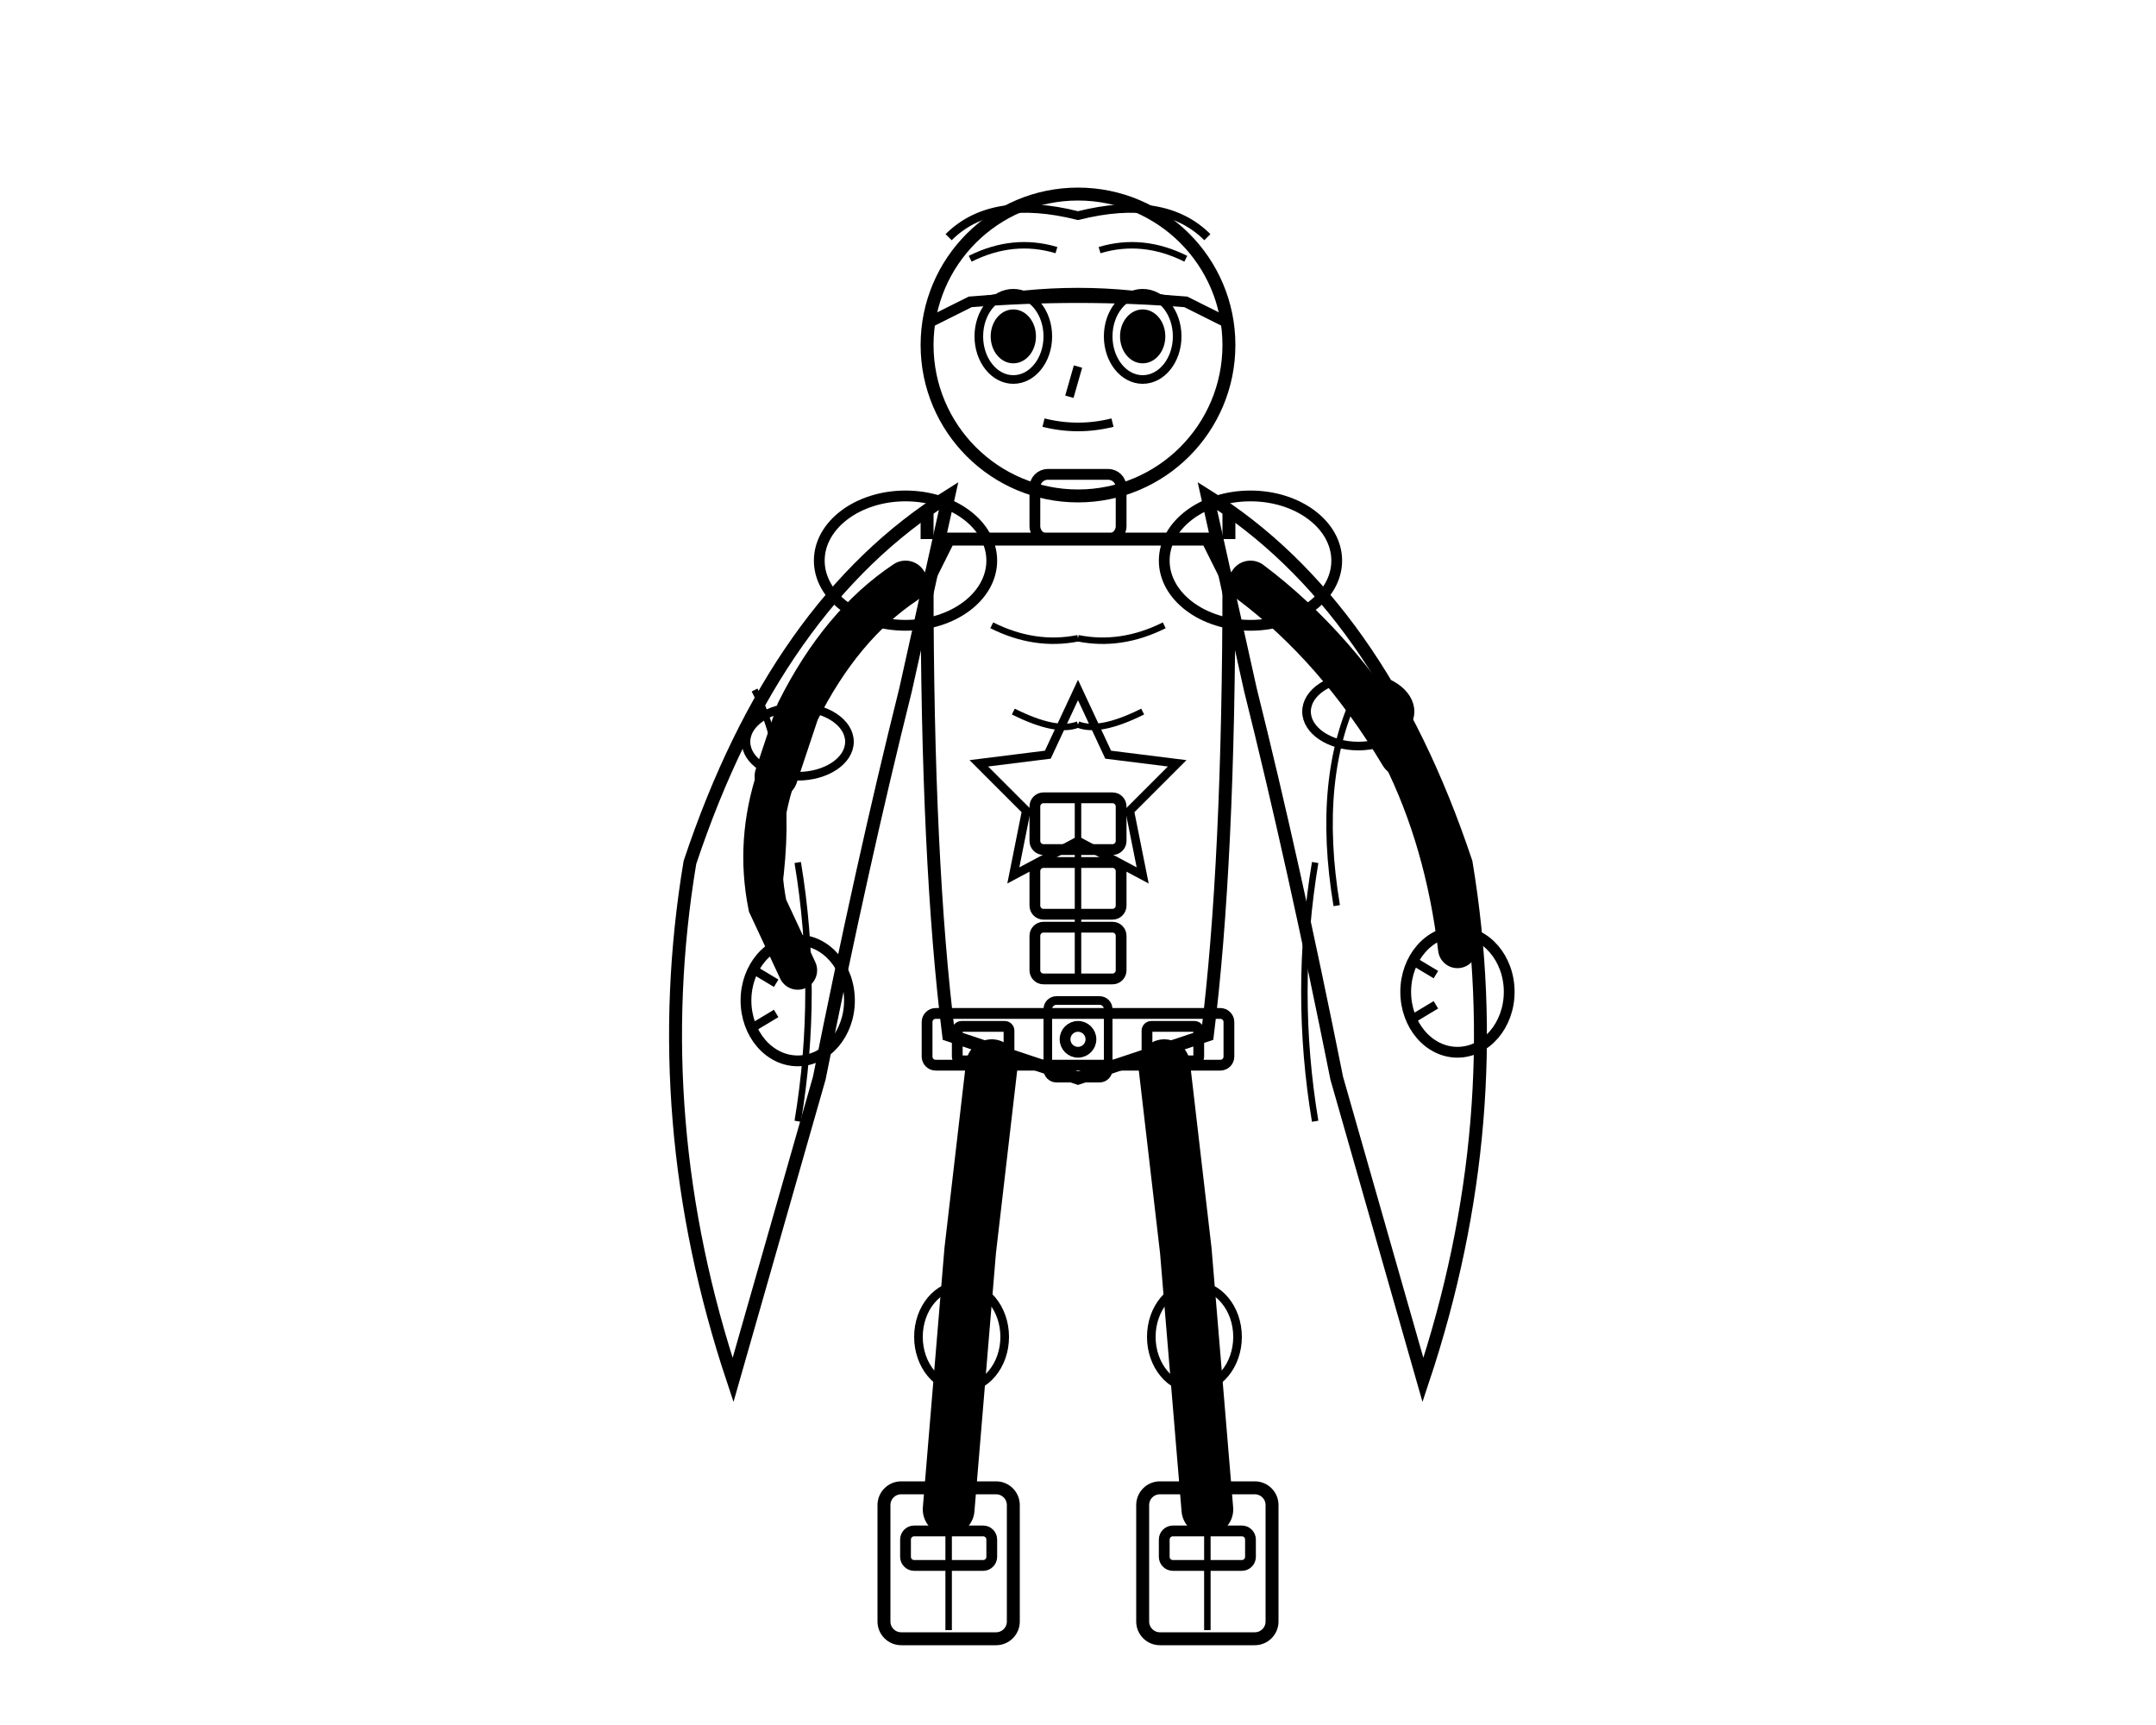
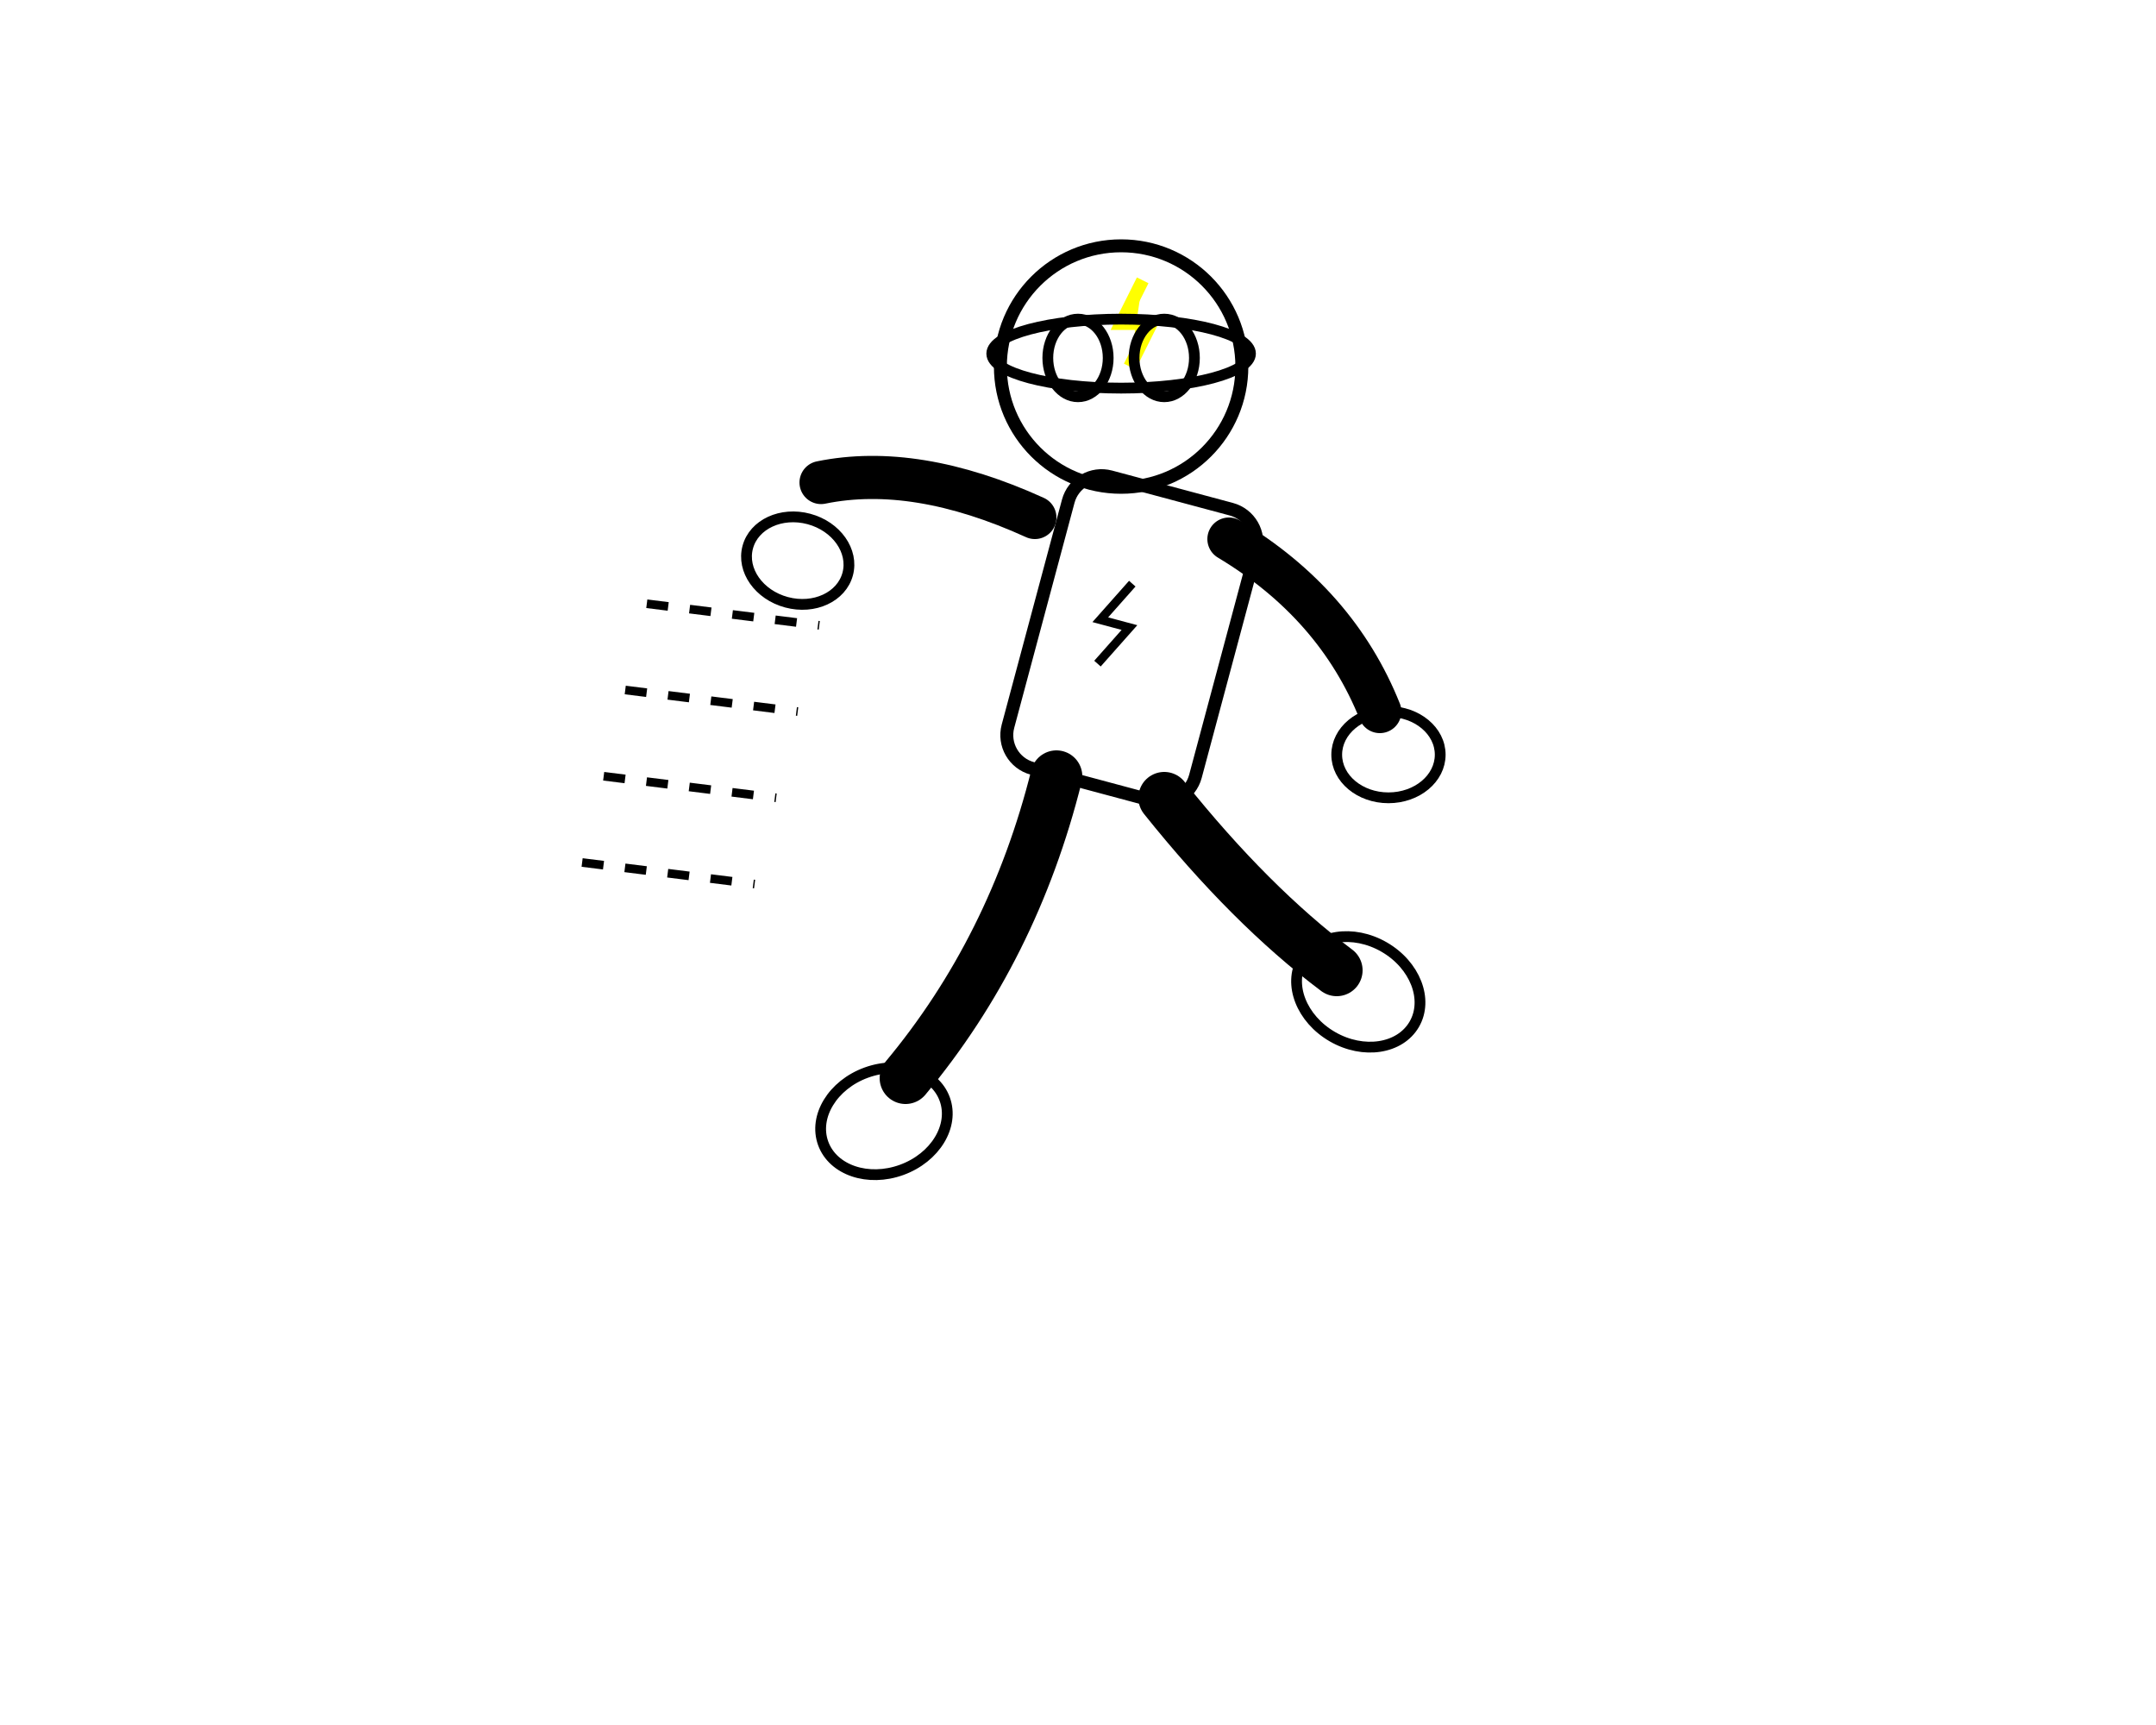
<svg xmlns="http://www.w3.org/2000/svg" viewBox="0 0 500 400" fill="none" stroke="black" stroke-width="2.5">
-   <path d="M 220 115 Q 180 140, 160 200 Q 150 260, 170 320 L 190 250 Q 200 200, 210 160 Z" stroke-width="3" fill="none" />
-   <path d="M 280 115 Q 320 140, 340 200 Q 350 260, 330 320 L 310 250 Q 300 200, 290 160 Z" stroke-width="3" fill="none" />
-   <path d="M 175 160 Q 185 180, 180 210" stroke-width="1.5" />
-   <path d="M 185 200 Q 190 230, 185 260" stroke-width="1.5" />
-   <path d="M 315 160 Q 305 180, 310 210" stroke-width="1.5" />
-   <path d="M 305 200 Q 300 230, 305 260" stroke-width="1.5" />
-   <circle cx="250" cy="80" r="35" stroke-width="3" />
-   <path d="M 220 55 Q 230 45, 250 50 Q 270 45, 280 55" stroke-width="2" />
-   <path d="M 225 60 Q 235 55, 245 58" stroke-width="1.5" />
-   <path d="M 255 58 Q 265 55, 275 60" stroke-width="1.5" />
-   <path d="M 215 75 L 225 70 Q 250 68, 275 70 L 285 75" stroke-width="2.5" />
-   <path d="M 225 70 Q 250 65, 275 70" stroke-width="1.5" />
-   <ellipse cx="235" cy="78" rx="8" ry="10" stroke-width="2" />
-   <ellipse cx="235" cy="78" rx="4" ry="5" fill="black" />
-   <ellipse cx="265" cy="78" rx="8" ry="10" stroke-width="2" />
-   <ellipse cx="265" cy="78" rx="4" ry="5" fill="black" />
-   <path d="M 250 85 L 248 92" stroke-width="2" />
-   <path d="M 242 98 Q 250 100, 258 98" stroke-width="2" />
-   <rect x="240" y="110" width="20" height="15" rx="3" />
-   <ellipse cx="210" cy="130" rx="20" ry="15" stroke-width="2.5" />
-   <ellipse cx="290" cy="130" rx="20" ry="15" stroke-width="2.5" />
-   <path d="M 220 125 L 215 135 Q 215 200, 220 240 L 250 250 L 280 240 Q 285 200, 285 135 L 280 125 Z" stroke-width="3" />
-   <path d="M 250 160 L 257 175 L 273 177 L 262 188 L 265 203 L 250 195 L 235 203 L 238 188 L 227 177 L 243 175 Z" stroke-width="2" fill="none" />
-   <path d="M 230 145 Q 240 150, 250 148" stroke-width="1.5" />
-   <path d="M 250 148 Q 260 150, 270 145" stroke-width="1.5" />
-   <path d="M 235 165 Q 245 170, 250 168" stroke-width="1.5" />
-   <path d="M 250 168 Q 255 170, 265 165" stroke-width="1.5" />
-   <rect x="240" y="185" width="20" height="12" rx="2" />
-   <rect x="240" y="200" width="20" height="12" rx="2" />
-   <rect x="240" y="215" width="20" height="12" rx="2" />
-   <line x1="250" y1="185" x2="250" y2="227" stroke-width="1.5" />
-   <rect x="215" y="235" width="70" height="12" rx="2" stroke-width="2.5" />
-   <rect x="243" y="232" width="14" height="18" rx="2" stroke-width="2" />
-   <circle cx="250" cy="241" r="3" />
-   <path d="M 210 135 Q 195 145, 185 165 L 180 180" stroke-width="10" stroke-linecap="round" />
-   <ellipse cx="185" cy="172" rx="12" ry="8" stroke-width="2" />
-   <path d="M 180 180 Q 175 195, 178 210 L 185 225" stroke-width="9" stroke-linecap="round" />
-   <path d="M 290 135 Q 310 150, 325 175" stroke-width="10" stroke-linecap="round" />
-   <ellipse cx="315" cy="165" rx="12" ry="8" stroke-width="2" />
-   <path d="M 325 175 Q 335 195, 338 220" stroke-width="9" stroke-linecap="round" />
-   <ellipse cx="185" cy="232" rx="12" ry="14" stroke-width="2.5" />
-   <line x1="180" y1="228" x2="175" y2="225" stroke-width="2" />
-   <line x1="180" y1="235" x2="175" y2="238" stroke-width="2" />
-   <ellipse cx="338" cy="230" rx="12" ry="14" stroke-width="2.5" />
-   <line x1="333" y1="226" x2="328" y2="223" stroke-width="2" />
-   <line x1="333" y1="233" x2="328" y2="236" stroke-width="2" />
-   <rect x="222" y="238" width="12" height="8" rx="1" />
-   <rect x="266" y="238" width="12" height="8" rx="1" />
-   <path d="M 230 247 L 225 290 L 220 350" stroke-width="12" stroke-linecap="round" />
-   <path d="M 270 247 L 275 290 L 280 350" stroke-width="12" stroke-linecap="round" />
-   <ellipse cx="223" cy="310" rx="10" ry="12" stroke-width="2" />
-   <ellipse cx="277" cy="310" rx="10" ry="12" stroke-width="2" />
-   <path d="M 227 270 Q 232 275, 227 285" stroke-width="1.5" />
-   <path d="M 273 270 Q 268 275, 273 285" stroke-width="1.5" />
-   <rect x="205" y="345" width="30" height="35" rx="4" stroke-width="3" />
-   <rect x="265" y="345" width="30" height="35" rx="4" stroke-width="3" />
-   <rect x="210" y="355" width="20" height="8" rx="2" />
-   <rect x="270" y="355" width="20" height="8" rx="2" />
-   <line x1="220" y1="348" x2="220" y2="378" stroke-width="1.5" />
-   <line x1="280" y1="348" x2="280" y2="378" stroke-width="1.5" />
-   <line x1="215" y1="118" x2="215" y2="125" stroke-width="3" />
-   <line x1="285" y1="118" x2="285" y2="125" stroke-width="3" />
+   <circle cx="260" cy="85" r="28" stroke-width="3" />
+   <path d="M 265 65 L 260 75 L 267 75 L 262 85" stroke-width="3" stroke="yellow" fill="yellow" />
+   <ellipse cx="260" cy="82" rx="30" ry="8" />
+   <ellipse cx="250" cy="83" rx="7" ry="9" />
+   <ellipse cx="270" cy="83" rx="7" ry="9" />
+   <rect x="240" y="113" width="45" height="70" rx="8" stroke-width="3" transform="rotate(15 262 148)" />
+   <path d="M 260 135 L 255 145 L 262 145 L 257 155" stroke-width="2" transform="rotate(15 260 145)" />
+   <path d="M 240 120 Q 210 115, 190 125" stroke-width="10" stroke-linecap="round" transform="rotate(15 240 120)" />
+   <ellipse cx="185" cy="130" rx="12" ry="10" transform="rotate(15 185 130)" />
+   <path d="M 285 125 Q 310 140, 320 165" stroke-width="10" stroke-linecap="round" />
+   <ellipse cx="322" cy="175" rx="12" ry="10" />
+   <path d="M 245 180 Q 235 220, 210 250" stroke-width="12" stroke-linecap="round" />
+   <ellipse cx="205" cy="260" rx="15" ry="12" transform="rotate(-20 205 260)" />
+   <path d="M 270 185 Q 290 210, 310 225" stroke-width="12" stroke-linecap="round" />
+   <ellipse cx="315" cy="230" rx="15" ry="12" transform="rotate(30 315 230)" />
+   <line x1="150" y1="140" x2="190" y2="145" stroke-width="2" stroke-dasharray="5,5" />
+   <line x1="145" y1="160" x2="185" y2="165" stroke-width="2" stroke-dasharray="5,5" />
+   <line x1="140" y1="180" x2="180" y2="185" stroke-width="2" stroke-dasharray="5,5" />
+   <line x1="135" y1="200" x2="175" y2="205" stroke-width="2" stroke-dasharray="5,5" />
</svg>
